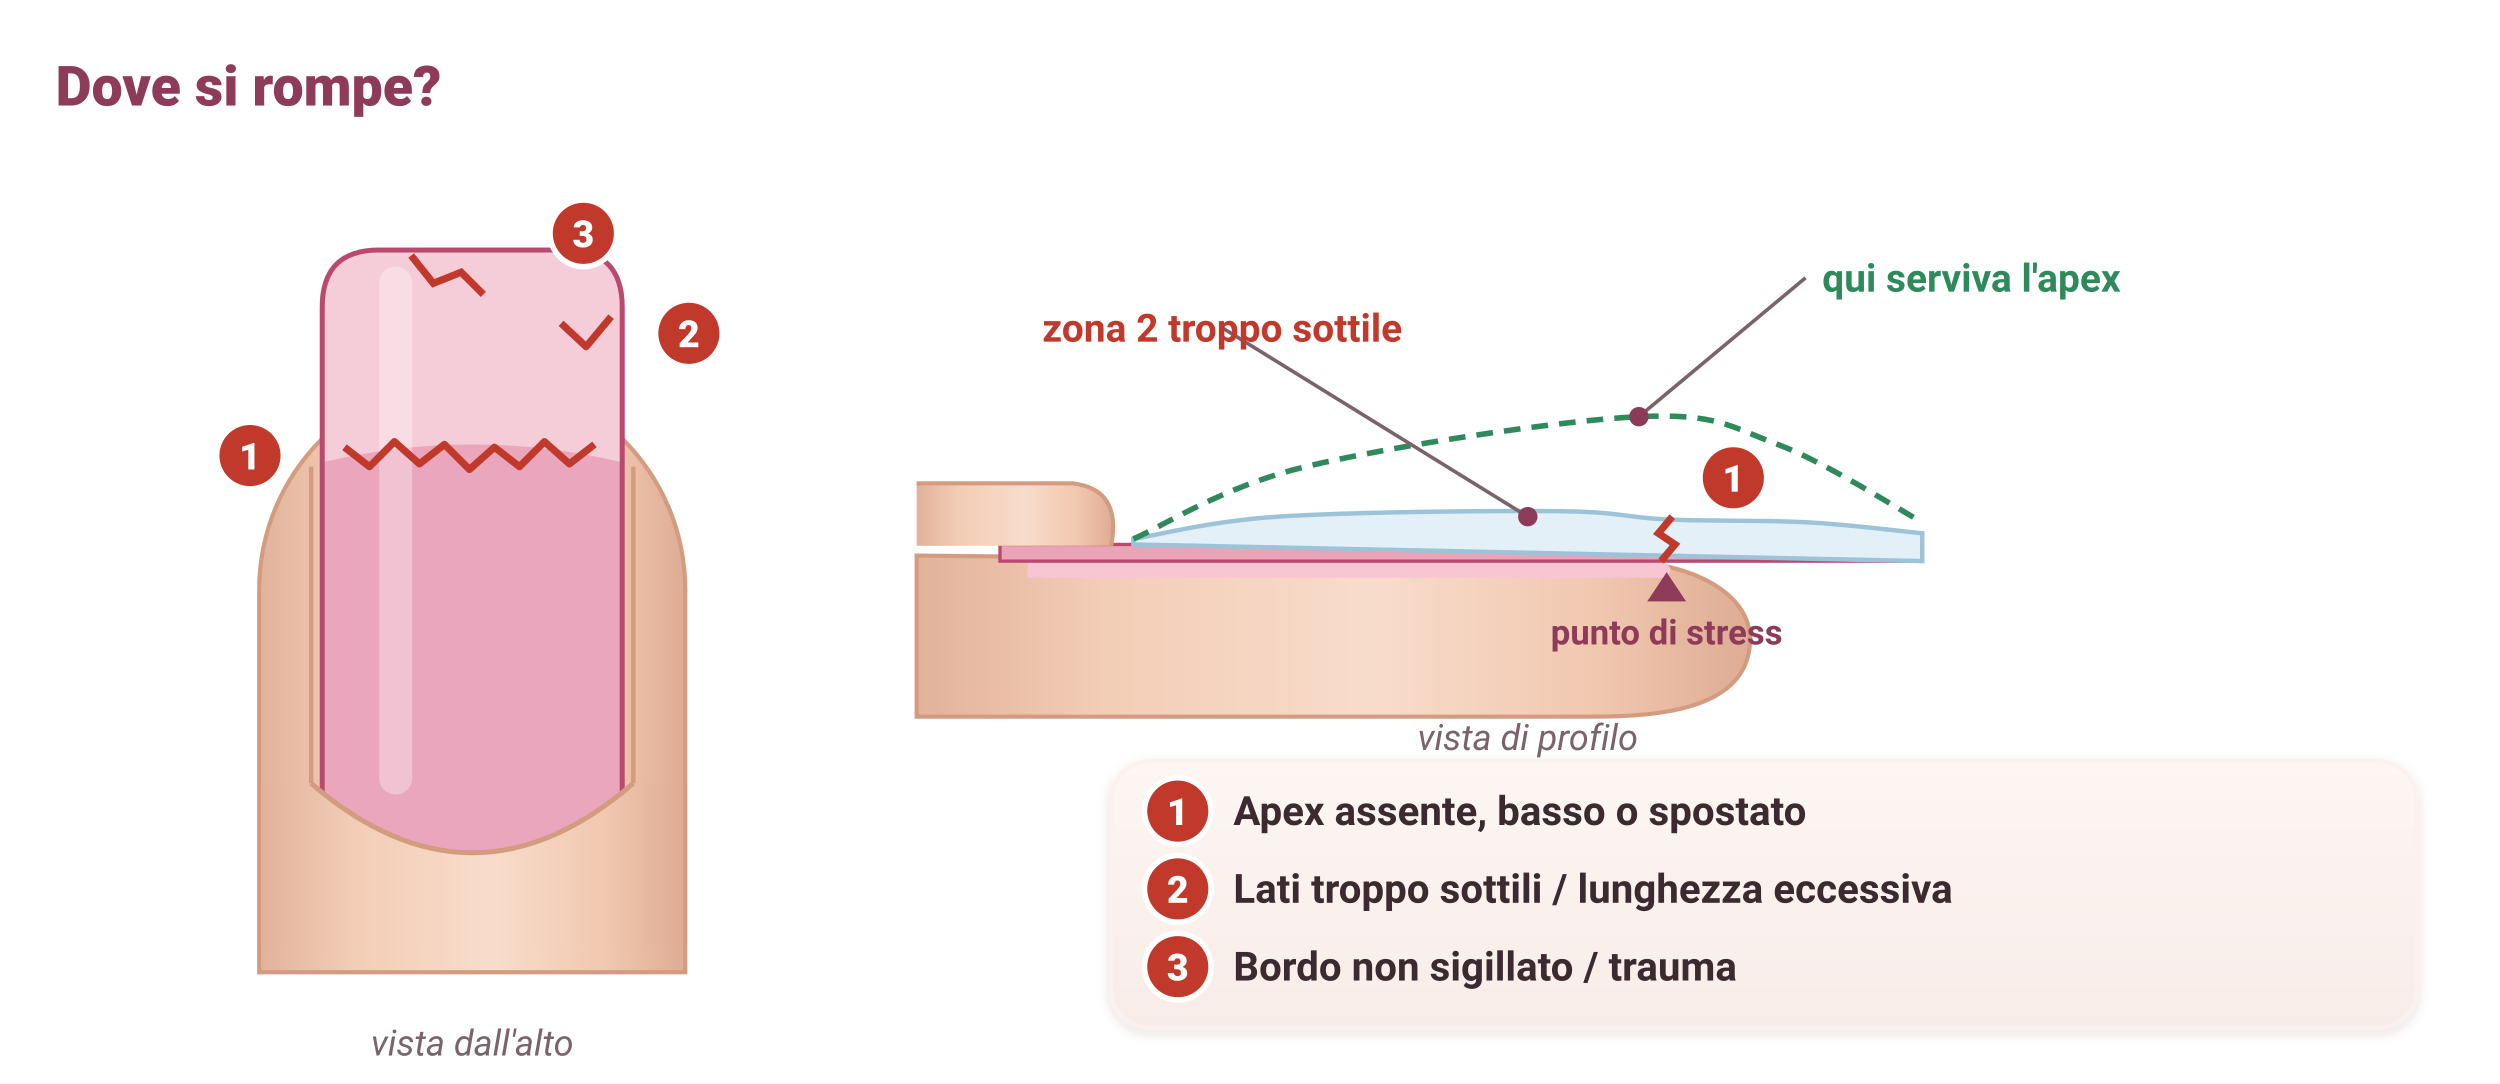
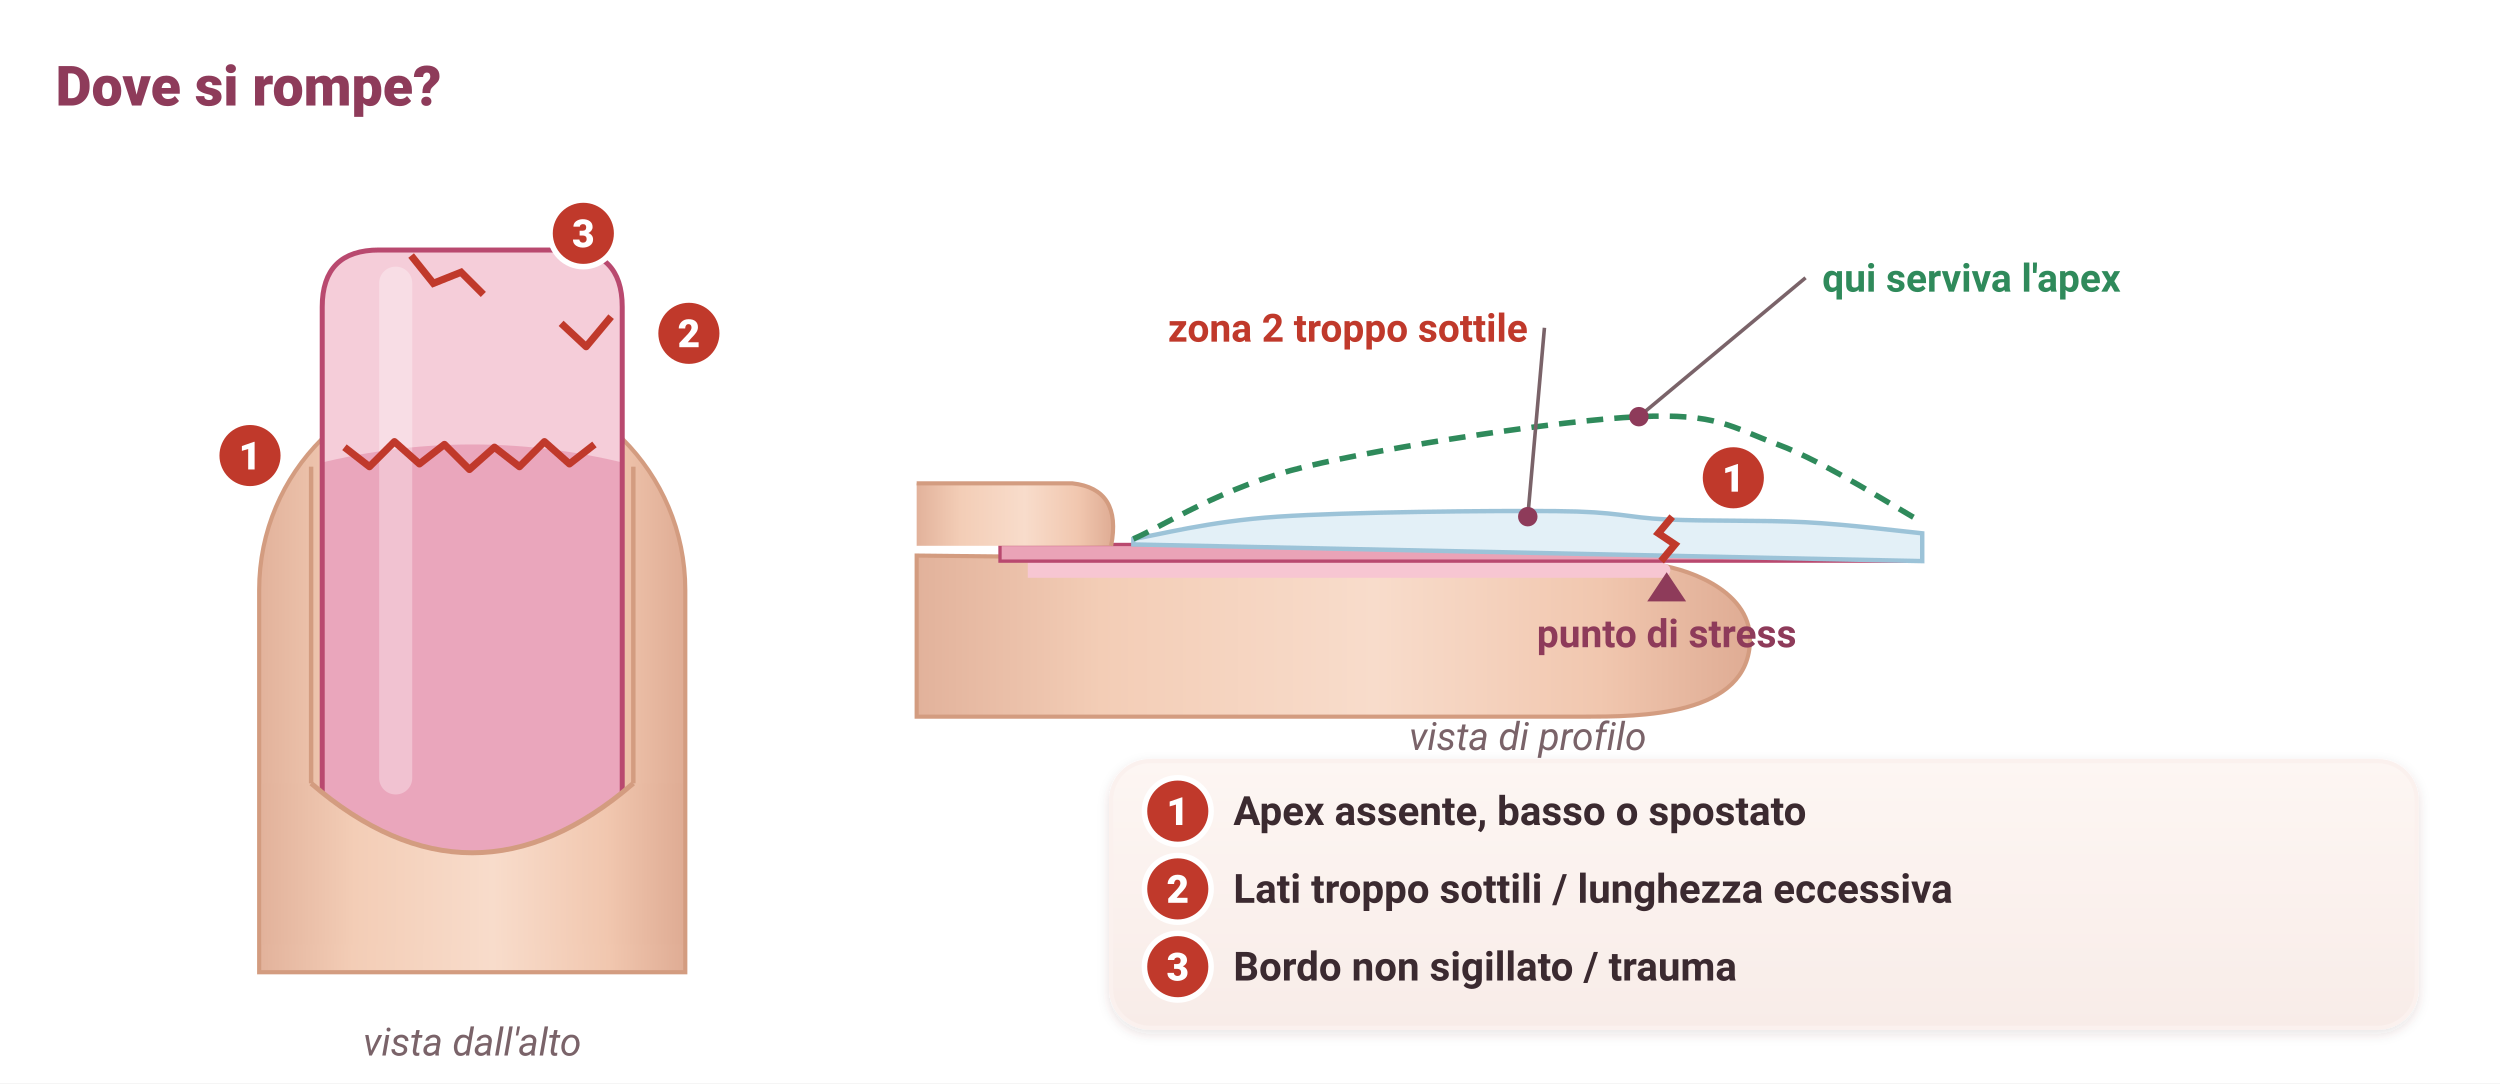
<svg xmlns="http://www.w3.org/2000/svg" viewBox="0 0 900 390" width="900" height="390" font-family="system-ui, -apple-system, 'Segoe UI', Roboto, Arial, sans-serif" role="img">
  <rect width="100%" height="100%" fill="#ffffff" />
  <defs>
    <linearGradient id="nxSkin" x1="0" y1="0" x2="1" y2="0">
      <stop offset="0" stop-color="#e2b29b" />
      <stop offset=".22" stop-color="#f3cdb6" />
      <stop offset=".55" stop-color="#f8dccb" />
      <stop offset=".82" stop-color="#f1c7af" />
      <stop offset="1" stop-color="#dfac94" />
    </linearGradient>
    <linearGradient id="nxPanel" x1="0" y1="0" x2="0" y2="1">
      <stop offset="0" stop-color="#fdf6f3" />
      <stop offset="1" stop-color="#f8ece8" />
    </linearGradient>
    <filter id="nxSh" x="-5%" y="-5%" width="110%" height="115%">
      <feDropShadow dx="0" dy="1.5" stdDeviation="2.2" flood-color="#5a2a3a" flood-opacity=".13" />
    </filter>
  </defs>
  <defs>
    <marker id="ar" viewBox="0 0 10 10" refX="8" refY="5" markerWidth="7" markerHeight="7" orient="auto-start-reverse">
      <path d="M0,0 L10,5 L0,10 z" fill="#8e3b5a" />
    </marker>
    <marker id="arw" viewBox="0 0 10 10" refX="8" refY="5" markerWidth="7" markerHeight="7" orient="auto-start-reverse">
      <path d="M0,0 L10,5 L0,10 z" fill="#7a6369" />
    </marker>
    <marker id="ag" viewBox="0 0 10 10" refX="8" refY="5" markerWidth="7" markerHeight="7" orient="auto-start-reverse">
      <path d="M0,0 L10,5 L0,10 z" fill="#555555" />
    </marker>
    <marker id="are" viewBox="0 0 10 10" refX="8" refY="5" markerWidth="7" markerHeight="7" orient="auto-start-reverse">
      <path d="M0,0 L10,5 L0,10 z" fill="#c0392b" />
    </marker>
    <marker id="aro" viewBox="0 0 10 10" refX="8" refY="5" markerWidth="7" markerHeight="7" orient="auto-start-reverse">
      <path d="M0,0 L10,5 L0,10 z" fill="#2f8a5b" />
    </marker>
    <marker id="arwn" viewBox="0 0 10 10" refX="8" refY="5" markerWidth="7" markerHeight="7" orient="auto-start-reverse">
      <path d="M0,0 L10,5 L0,10 z" fill="#b7791f" />
    </marker>
    <marker id="arv" viewBox="0 0 10 10" refX="8" refY="5" markerWidth="7" markerHeight="7" orient="auto-start-reverse">
      <path d="M0,0 L10,5 L0,10 z" fill="#9a6be0" />
    </marker>
    <filter id="cSh" x="-10%" y="-10%" width="120%" height="130%">
      <feDropShadow dx="0" dy="2" stdDeviation="2.5" flood-color="#5a2a3a" flood-opacity=".12" />
    </filter>
  </defs>
  <text x="20.0" y="38.0" font-size="20" text-anchor="start" font-weight="800" fill="#8e3b5a">Dove si rompe?</text>
  <path d="M93.3,350.0 L93.3,212.4 A76.7,76.7 0 0 1 246.7,212.4 L246.7,350.0 Z" fill="url(#nxSkin)" stroke="#d39c80" stroke-width="1.5" />
  <defs>
    <clipPath id="c114">
      <path d="M116.0,316.0 L224.0,316.0 L224.0,160.0 L224.0,110.5 Q224.0,90.0 203.5,90.0 L136.5,90.0 Q116.0,90.0 116.0,110.5 L116.0,160.0 Z" />
    </clipPath>
  </defs>
  <path d="M116.0,316.0 L224.0,316.0 L224.0,160.0 L224.0,110.5 Q224.0,90.0 203.5,90.0 L136.5,90.0 Q116.0,90.0 116.0,110.5 L116.0,160.0 Z" fill="#eaa6bc" />
  <path d="M110.0,168.0 Q170.0,152.0 230.0,168.0 L230.0,30.0 L110.0,30.0 Z" fill="#f5cdd9" clip-path="url(#c114)" />
  <rect x="136.5" y="96.0" width="11.9" height="190.0" rx="5.9" fill="#fff" opacity=".32" clip-path="url(#c114)" />
  <path d="M116.0,316.0 L224.0,316.0 L224.0,160.0 L224.0,110.5 Q224.0,90.0 203.5,90.0 L136.5,90.0 Q116.0,90.0 116.0,110.5 L116.0,160.0 Z" fill="none" stroke="#b9496f" stroke-width="1.8" />
  <path d="M94.3,282.0 L112.0,282.0 Q170.0,332.0 228.0,282.0 L245.7,282.0 L245.7,340.0 L94.3,340.0 Z" fill="url(#nxSkin)" />
  <path d="M112.0,282.0 Q170.0,332.0 228.0,282.0" fill="none" stroke="#d39c80" stroke-width="1.8" />
  <path d="M112.0,282.0 L112.0,168.0" stroke="#d39c80" stroke-width="1.6" />
  <path d="M228.0,282.0 L228.0,168.0" stroke="#d39c80" stroke-width="1.6" />
  <path d="M124.0,161.0 L133.0,168.0 L142.0,159.0 L151.0,167.0 L160.0,160.0 L169.0,169.0 L178.0,161.0 L187.0,168.0 L196.0,159.0 L205.0,167.0 L214.0,160.0" fill="none" stroke="#c0392b" stroke-width="2.6" stroke-linejoin="round" />
  <path d="M202.0,116.4 L211.0,124.8 L220.0,114.0" fill="none" stroke="#c0392b" stroke-width="2.6" stroke-linejoin="round" />
  <path d="M148.0,92.0 l8,10 l10,-4 l8,8" fill="none" stroke="#c0392b" stroke-width="2.6" />
  <circle cx="90.0" cy="164.0" r="12" fill="#c0392b" stroke="#fff" stroke-width="2" />
-   <text x="90.0" y="169.0" font-size="13.5" text-anchor="middle" font-weight="800" fill="#fff">1</text>
+   <text x="90.0" y="169.0" font-size="14" text-anchor="middle" font-weight="800" fill="#fff">1</text>
  <circle cx="248.0" cy="120.0" r="12" fill="#c0392b" stroke="#fff" stroke-width="2" />
-   <text x="248.0" y="125.0" font-size="13.5" text-anchor="middle" font-weight="800" fill="#fff">2</text>
+   <text x="248.0" y="125.0" font-size="14" text-anchor="middle" font-weight="800" fill="#fff">2</text>
  <circle cx="210.0" cy="84.0" r="12" fill="#c0392b" stroke="#fff" stroke-width="2" />
-   <text x="210.0" y="89.0" font-size="13.5" text-anchor="middle" font-weight="800" fill="#fff">3</text>
-   <text x="170.0" y="380.0" font-size="13" text-anchor="middle" font-weight="400" fill="#7a6369" font-style="italic">vista dall'alto</text>
+   <text x="210.0" y="89.0" font-size="14" text-anchor="middle" font-weight="800" fill="#fff">3</text>
+   <text x="170.0" y="380.0" font-size="14" text-anchor="middle" font-weight="400" fill="#7a6369" font-style="italic">vista dall'alto</text>
  <path d="M330.0,200.0 L594.0,203.0 C606.0,204.0 630.0,212.0 630.0,230.1 C630.0,258.0 590.0,258.0 570.0,258.0 L330.0,258.0 Z" fill="url(#nxSkin)" stroke="#d39c80" stroke-width="1.5" />
  <path d="M370.0,202.0 L596.0,202.0 Q604.0,203.0 600.0,208.0 L370.0,208.0 Z" fill="#f7c6d2" />
  <path d="M360.0,196.0 L690.0,196.0 Q693.0,199.0 690.0,202.0 L360.0,202.0 Z" fill="#eaa3b7" stroke="#b9496f" stroke-width="1.2" />
  <path d="M408.0,194.0 C416.7,192.7 434.7,187.7 460.0,186.0 C485.3,184.3 536.7,183.8 560.0,184.0 C583.3,184.2 585.0,186.3 600.0,187.0 C615.0,187.7 634.7,187.2 650.0,188.0 C665.3,188.8 685.0,191.3 692.0,192.0 L692.0,202.0 L408.0,196.0 Z" fill="#e3f0f7" stroke="#9cc3d8" stroke-width="1.6" />
  <path d="M408.0,194.0 C418.3,189.7 439.7,175.3 470.0,168.0 C500.3,160.7 561.7,151.3 590.0,150.0 C618.3,148.7 623.0,153.7 640.0,160.0 C657.0,166.3 683.3,183.3 692.0,188.0" fill="none" stroke="#2f8a5b" stroke-width="2" stroke-dasharray="6 4" />
  <path d="M330.0,174.0 L386.0,174.0 Q404.0,176.0 400.0,196.5 L330.0,196.5 Z" fill="url(#nxSkin)" />
  <path d="M330.0,174.0 L386.0,174.0 Q404.0,176.0 400.0,196.5" fill="none" stroke="#d39c80" stroke-width="1.5" />
  <path d="M602.0,186.0 l-5,6 l6,4 l-5,6" fill="none" stroke="#c0392b" stroke-width="2.6" />
  <path d="M600.0,206.0 L593.0,216.5 L607.0,216.5 Z" fill="#8e3b5a" />
  <line x1="590.0" y1="150.0" x2="650.0" y2="100.0" stroke="#7a6369" stroke-width="1.3" />
  <circle cx="590.0" cy="150.0" r="3.5" fill="#8e3b5a" />
  <text x="656.0" y="105.0" font-size="14" text-anchor="start" font-weight="600" fill="#2f8a5b">qui serviva l'apex</text>
-   <line x1="550.0" y1="186.0" x2="440.0" y2="118.0" stroke="#7a6369" stroke-width="1.3" />
+   <line x1="550.0" y1="186.0" x2="556.0" y2="118.0" stroke="#7a6369" stroke-width="1.3" />
  <circle cx="550.0" cy="186.0" r="3.5" fill="#8e3b5a" />
-   <text x="440.0" y="123.0" font-size="14" text-anchor="middle" font-weight="600" fill="#c0392b">zona 2 troppo sottile</text>
-   <text x="600.0" y="232.0" font-size="12.5" text-anchor="middle" font-weight="700" fill="#8e3b5a">punto di stress</text>
+   <text x="550.0" y="123.0" font-size="14" text-anchor="end" font-weight="600" fill="#c0392b">zona 2 troppo sottile</text>
+   <text x="600.0" y="233.0" font-size="14" text-anchor="middle" font-weight="700" fill="#8e3b5a">punto di stress</text>
  <circle cx="624.0" cy="172.0" r="12" fill="#c0392b" stroke="#fff" stroke-width="2" />
-   <text x="624.0" y="177.0" font-size="13.5" text-anchor="middle" font-weight="800" fill="#fff">1</text>
-   <text x="550.0" y="270.0" font-size="13" text-anchor="middle" font-weight="400" fill="#7a6369" font-style="italic">vista di profilo</text>
+   <text x="624.0" y="177.0" font-size="14" text-anchor="middle" font-weight="800" fill="#fff">1</text>
+   <text x="550.0" y="270.0" font-size="14" text-anchor="middle" font-weight="400" fill="#7a6369" font-style="italic">vista di profilo</text>
  <rect x="400.0" y="274.0" width="470.0" height="96.0" rx="14" fill="url(#nxPanel)" stroke="#fbf1ee" stroke-width="1.5" filter="url(#nxSh)" />
  <circle cx="424.0" cy="292.0" r="12" fill="#c0392b" stroke="#fff" stroke-width="2" />
-   <text x="424.0" y="297.0" font-size="13.5" text-anchor="middle" font-weight="800" fill="#fff">1</text>
+   <text x="424.0" y="297.0" font-size="14" text-anchor="middle" font-weight="800" fill="#fff">1</text>
  <text x="444.0" y="297.0" font-size="14.5" text-anchor="start" font-weight="600" fill="#3b2a30">Apex assente, basso o spostato</text>
  <circle cx="424.0" cy="320.0" r="12" fill="#c0392b" stroke="#fff" stroke-width="2" />
-   <text x="424.0" y="325.0" font-size="13.5" text-anchor="middle" font-weight="800" fill="#fff">2</text>
+   <text x="424.0" y="325.0" font-size="14" text-anchor="middle" font-weight="800" fill="#fff">2</text>
  <text x="444.0" y="325.0" font-size="14.5" text-anchor="start" font-weight="600" fill="#3b2a30">Lati troppo sottili / lunghezza eccessiva</text>
  <circle cx="424.0" cy="348.0" r="12" fill="#c0392b" stroke="#fff" stroke-width="2" />
-   <text x="424.0" y="353.0" font-size="13.5" text-anchor="middle" font-weight="800" fill="#fff">3</text>
+   <text x="424.0" y="353.0" font-size="14" text-anchor="middle" font-weight="800" fill="#fff">3</text>
  <text x="444.0" y="353.0" font-size="14.5" text-anchor="start" font-weight="600" fill="#3b2a30">Bordo non sigillato / trauma</text>
</svg>
